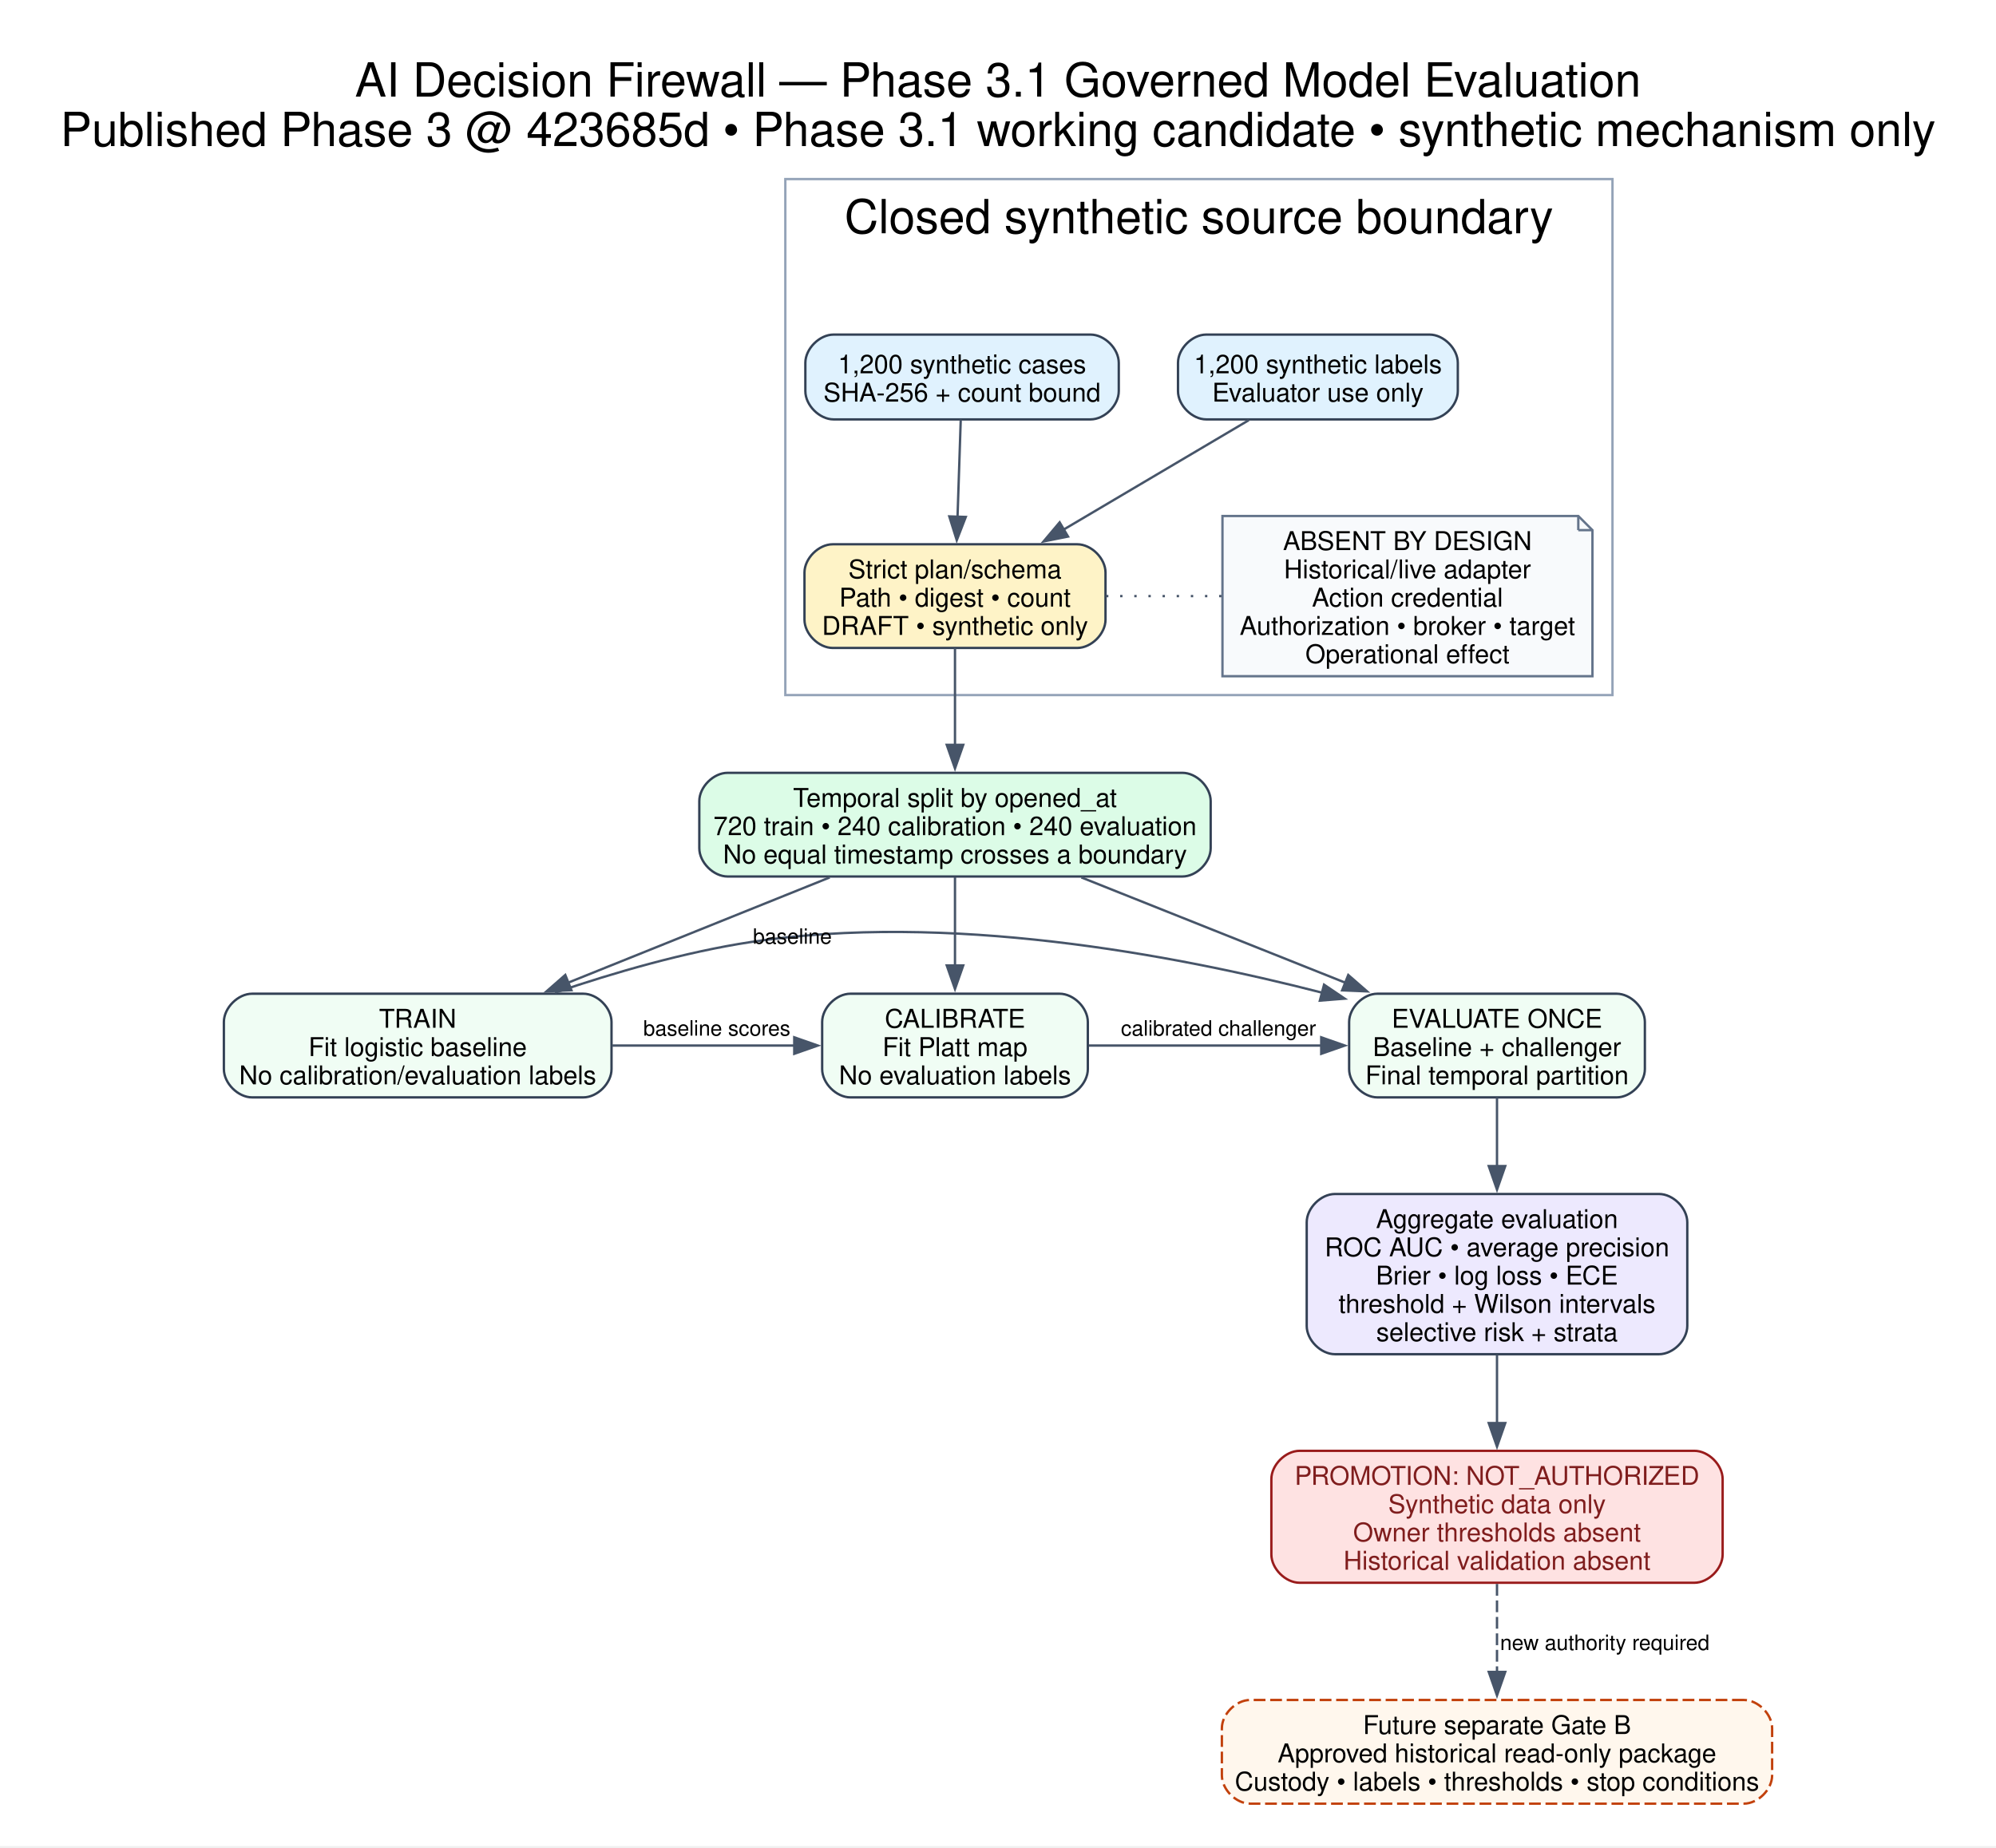
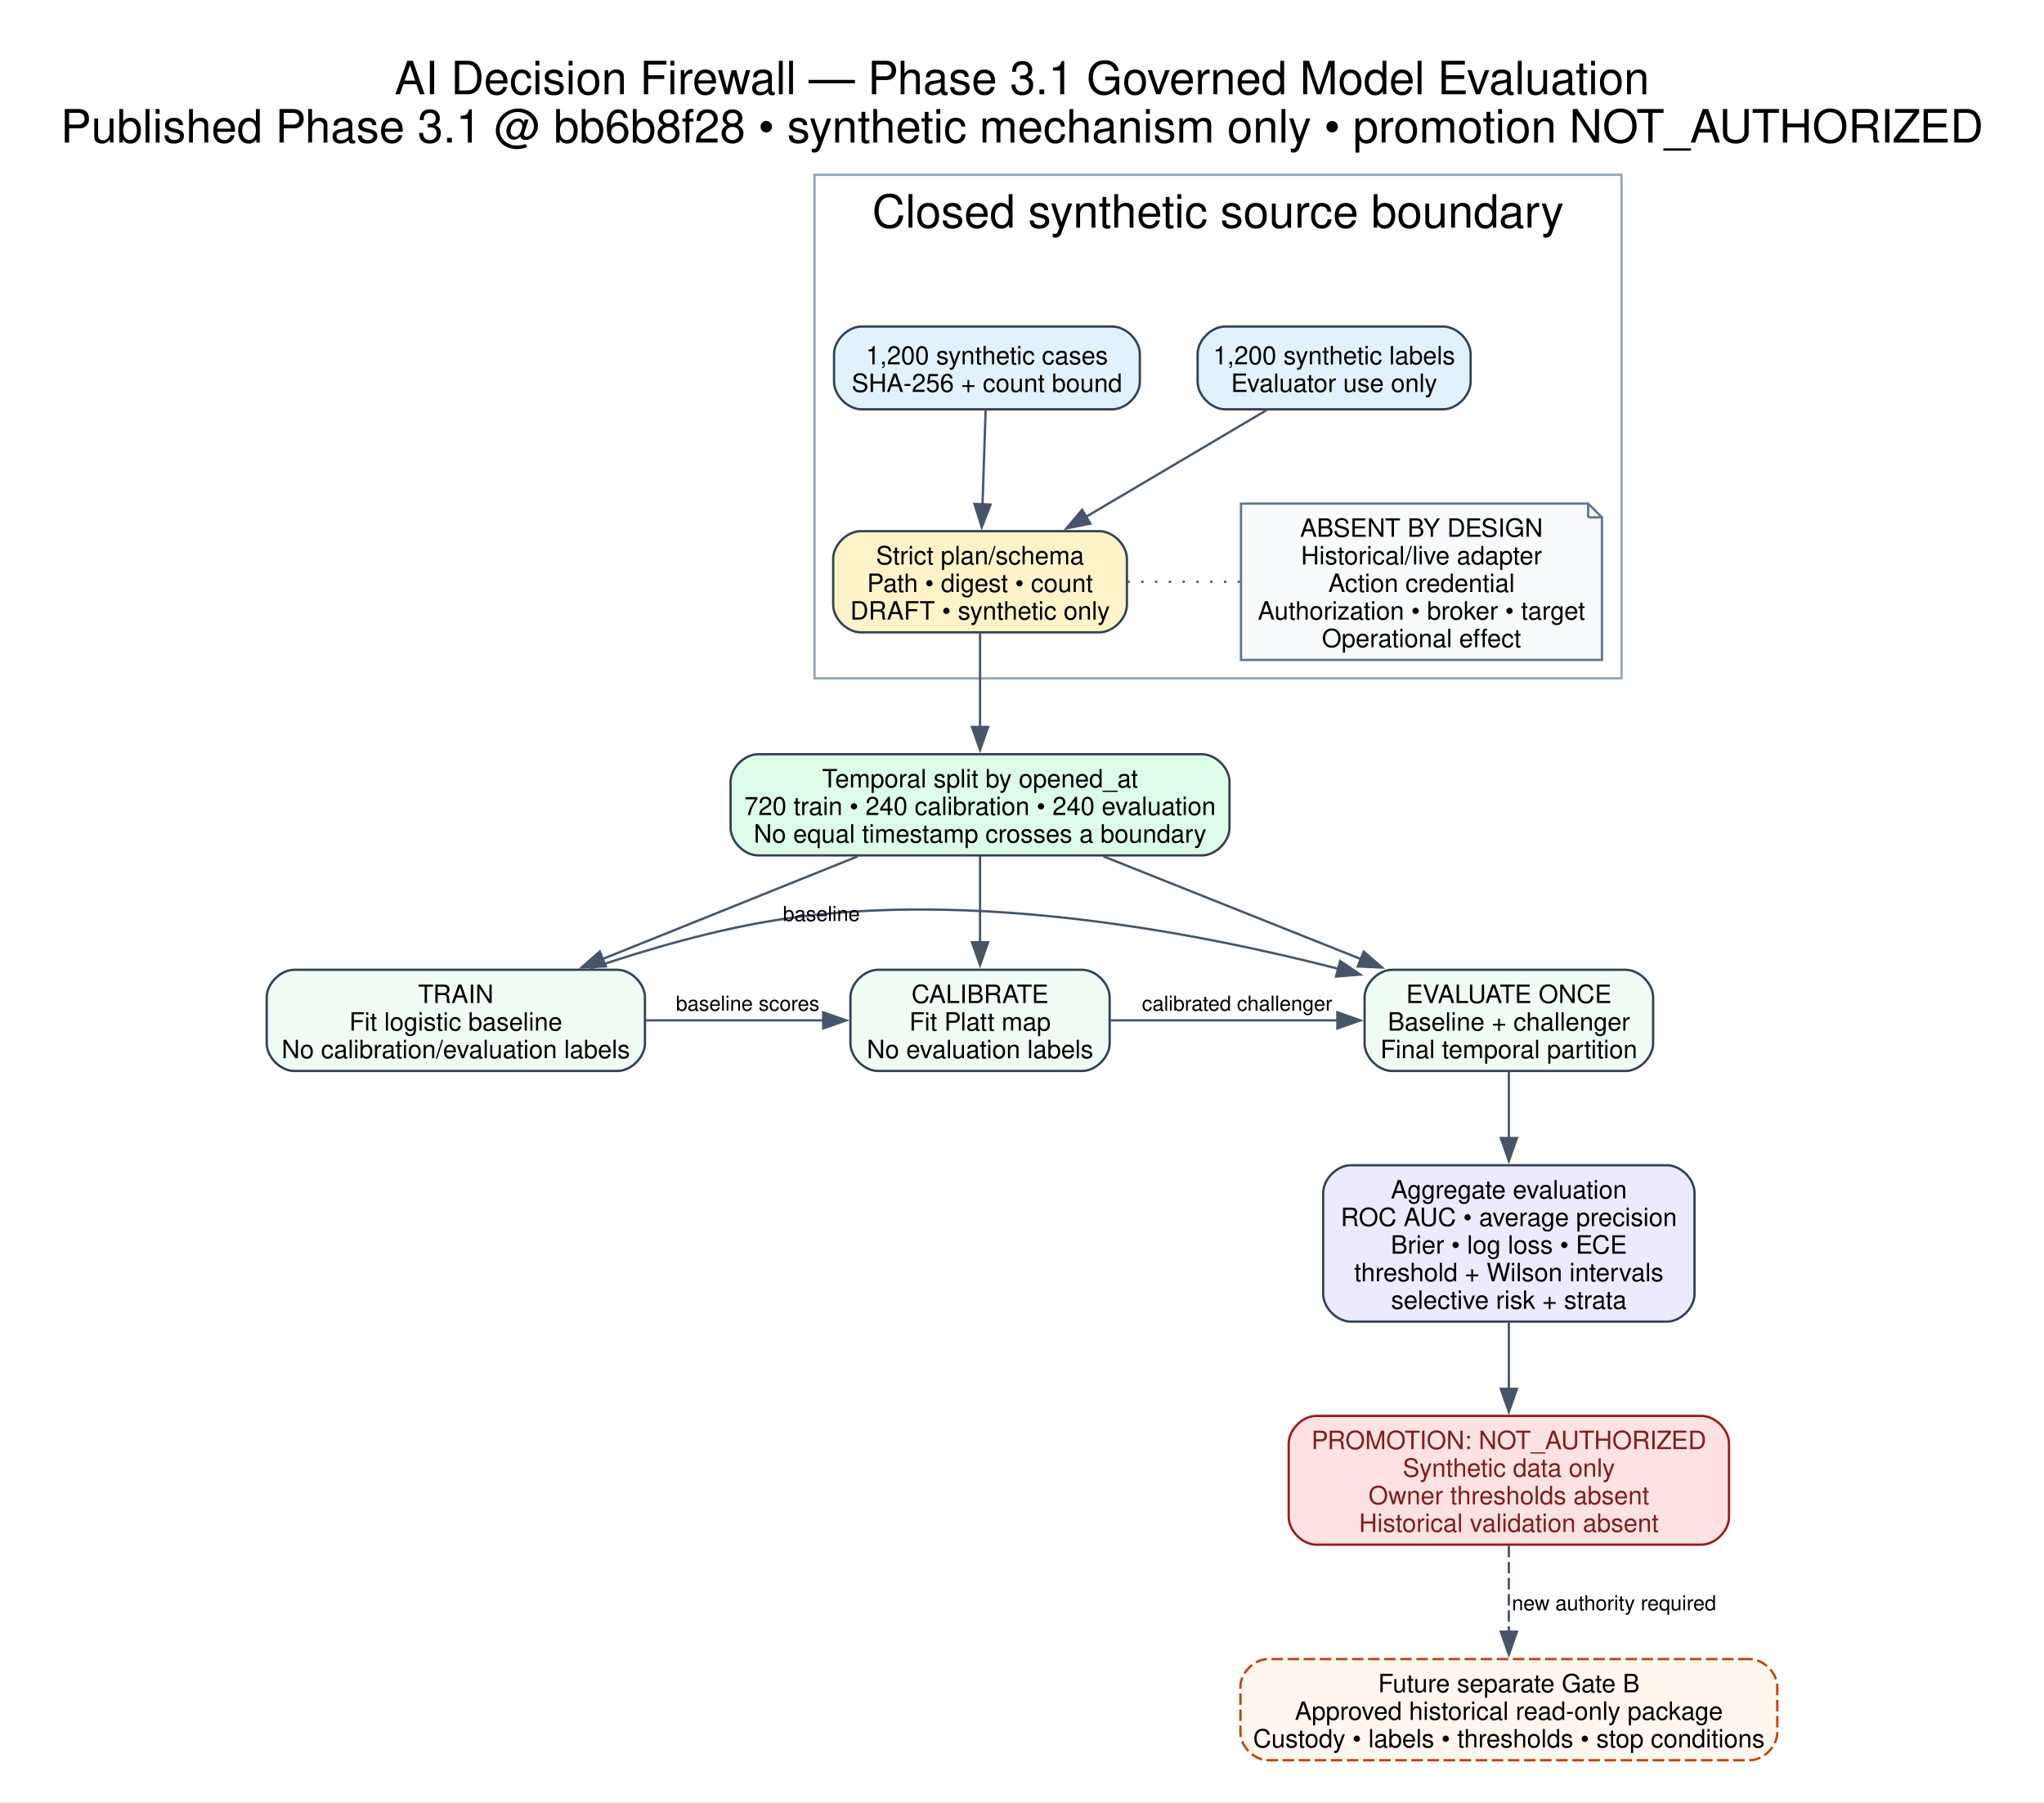
- <svg xmlns="http://www.w3.org/2000/svg" width="847pt" height="784pt" viewBox="0.00 0.00 847.00 784.00">
+ <svg xmlns="http://www.w3.org/2000/svg" width="889pt" height="784pt" viewBox="0.00 0.00 889.00 784.00">
  <g id="graph0" class="graph" transform="scale(1 1) rotate(0) translate(18 765.5)">
-     <polygon fill="white" stroke="none" points="-18,18 -18,-765.5 829,-765.5 829,18 -18,18" />
-     <text xml:space="preserve" text-anchor="middle" x="405.5" y="-724.5" font-family="Helvetica,sans-Serif" font-size="20.00">AI Decision Firewall — Phase 3.1 Governed Model Evaluation</text>
-     <text xml:space="preserve" text-anchor="middle" x="405.5" y="-703.5" font-family="Helvetica,sans-Serif" font-size="20.00">Published Phase 3 @ 423685d • Phase 3.1 working candidate • synthetic mechanism only</text>
+     <polygon fill="white" stroke="none" points="-18,18 -18,-765.5 871,-765.5 871,18 -18,18" />
+     <text xml:space="preserve" text-anchor="middle" x="426.5" y="-724.5" font-family="Helvetica,sans-Serif" font-size="20.00">AI Decision Firewall — Phase 3.1 Governed Model Evaluation</text>
+     <text xml:space="preserve" text-anchor="middle" x="426.5" y="-703.5" font-family="Helvetica,sans-Serif" font-size="20.00">Published Phase 3.1 @ bb6b8f28 • synthetic mechanism only • promotion NOT_AUTHORIZED</text>
    <g id="clust1" class="cluster">
-       <polygon fill="white" stroke="#94a3b8" points="315.25,-470.5 315.25,-689.5 666.25,-689.5 666.25,-470.5 315.25,-470.5" />
-       <text xml:space="preserve" text-anchor="middle" x="490.75" y="-666.5" font-family="Helvetica,sans-Serif" font-size="20.00">Closed synthetic source boundary</text>
+       <polygon fill="white" stroke="#94a3b8" points="336.25,-470.5 336.25,-689.5 687.25,-689.5 687.25,-470.5 336.25,-470.5" />
+       <text xml:space="preserve" text-anchor="middle" x="511.75" y="-666.5" font-family="Helvetica,sans-Serif" font-size="20.00">Closed synthetic source boundary</text>
    </g>
    <g id="node1" class="node">
-       <path fill="#e0f2fe" stroke="#334155" d="M444.75,-623.5C444.75,-623.5 335.75,-623.5 335.75,-623.5 329.75,-623.5 323.75,-617.5 323.75,-611.5 323.75,-611.5 323.75,-599.5 323.75,-599.5 323.75,-593.5 329.75,-587.5 335.75,-587.5 335.75,-587.5 444.75,-587.5 444.75,-587.5 450.75,-587.5 456.75,-593.5 456.75,-599.5 456.75,-599.5 456.75,-611.5 456.75,-611.5 456.75,-617.5 450.75,-623.5 444.75,-623.5" />
-       <text xml:space="preserve" text-anchor="middle" x="390.25" y="-607.05" font-family="Helvetica,sans-Serif" font-size="11.00">1,200 synthetic cases</text>
-       <text xml:space="preserve" text-anchor="middle" x="390.25" y="-595.05" font-family="Helvetica,sans-Serif" font-size="11.00">SHA-256 + count bound</text>
+       <path fill="#e0f2fe" stroke="#334155" d="M465.75,-623.5C465.75,-623.5 356.75,-623.5 356.75,-623.5 350.75,-623.5 344.75,-617.5 344.75,-611.5 344.75,-611.5 344.75,-599.5 344.75,-599.5 344.75,-593.5 350.75,-587.5 356.75,-587.5 356.75,-587.5 465.75,-587.5 465.75,-587.5 471.75,-587.5 477.75,-593.5 477.75,-599.5 477.75,-599.5 477.75,-611.5 477.75,-611.5 477.75,-617.5 471.75,-623.5 465.75,-623.5" />
+       <text xml:space="preserve" text-anchor="middle" x="411.25" y="-607.05" font-family="Helvetica,sans-Serif" font-size="11.00">1,200 synthetic cases</text>
+       <text xml:space="preserve" text-anchor="middle" x="411.25" y="-595.05" font-family="Helvetica,sans-Serif" font-size="11.00">SHA-256 + count bound</text>
    </g>
    <g id="node3" class="node">
-       <path fill="#fef3c7" stroke="#334155" d="M439.12,-534.5C439.12,-534.5 335.38,-534.5 335.38,-534.5 329.38,-534.5 323.38,-528.5 323.38,-522.5 323.38,-522.5 323.38,-502.5 323.38,-502.5 323.38,-496.5 329.38,-490.5 335.38,-490.5 335.38,-490.5 439.12,-490.5 439.12,-490.5 445.12,-490.5 451.12,-496.5 451.12,-502.5 451.12,-502.5 451.12,-522.5 451.12,-522.5 451.12,-528.5 445.12,-534.5 439.12,-534.5" />
-       <text xml:space="preserve" text-anchor="middle" x="387.25" y="-520.05" font-family="Helvetica,sans-Serif" font-size="11.00">Strict plan/schema</text>
-       <text xml:space="preserve" text-anchor="middle" x="387.25" y="-508.05" font-family="Helvetica,sans-Serif" font-size="11.00">Path • digest • count</text>
-       <text xml:space="preserve" text-anchor="middle" x="387.25" y="-496.05" font-family="Helvetica,sans-Serif" font-size="11.00">DRAFT • synthetic only</text>
+       <path fill="#fef3c7" stroke="#334155" d="M460.12,-534.5C460.12,-534.5 356.38,-534.5 356.38,-534.5 350.38,-534.5 344.38,-528.5 344.38,-522.5 344.38,-522.5 344.38,-502.5 344.38,-502.5 344.38,-496.5 350.38,-490.5 356.38,-490.5 356.38,-490.5 460.12,-490.5 460.12,-490.5 466.12,-490.5 472.12,-496.5 472.12,-502.5 472.12,-502.5 472.12,-522.5 472.12,-522.5 472.12,-528.5 466.12,-534.5 460.12,-534.5" />
+       <text xml:space="preserve" text-anchor="middle" x="408.25" y="-520.05" font-family="Helvetica,sans-Serif" font-size="11.00">Strict plan/schema</text>
+       <text xml:space="preserve" text-anchor="middle" x="408.25" y="-508.05" font-family="Helvetica,sans-Serif" font-size="11.00">Path • digest • count</text>
+       <text xml:space="preserve" text-anchor="middle" x="408.25" y="-496.05" font-family="Helvetica,sans-Serif" font-size="11.00">DRAFT • synthetic only</text>
    </g>
    <g id="edge1" class="edge">
-       <path fill="none" stroke="#475569" d="M389.69,-587.38C389.3,-575.72 388.78,-559.91 388.32,-545.91" />
-       <polygon fill="#475569" stroke="#475569" points="391.83,-546.1 388,-536.22 384.83,-546.33 391.83,-546.1" />
+       <path fill="none" stroke="#475569" d="M410.69,-587.38C410.3,-575.72 409.78,-559.91 409.32,-545.91" />
+       <polygon fill="#475569" stroke="#475569" points="412.83,-546.1 409,-536.22 405.83,-546.33 412.83,-546.1" />
    </g>
    <g id="node2" class="node">
-       <path fill="#e0f2fe" stroke="#334155" d="M588.62,-623.5C588.62,-623.5 493.88,-623.5 493.88,-623.5 487.88,-623.5 481.88,-617.5 481.88,-611.5 481.88,-611.5 481.88,-599.5 481.88,-599.5 481.88,-593.5 487.88,-587.5 493.88,-587.5 493.88,-587.5 588.62,-587.5 588.62,-587.5 594.62,-587.5 600.62,-593.5 600.62,-599.5 600.62,-599.5 600.62,-611.5 600.62,-611.5 600.62,-617.5 594.62,-623.5 588.62,-623.5" />
-       <text xml:space="preserve" text-anchor="middle" x="541.25" y="-607.05" font-family="Helvetica,sans-Serif" font-size="11.00">1,200 synthetic labels</text>
-       <text xml:space="preserve" text-anchor="middle" x="541.25" y="-595.05" font-family="Helvetica,sans-Serif" font-size="11.00">Evaluator use only</text>
+       <path fill="#e0f2fe" stroke="#334155" d="M609.62,-623.5C609.62,-623.5 514.88,-623.5 514.88,-623.5 508.88,-623.5 502.88,-617.5 502.88,-611.5 502.88,-611.5 502.88,-599.5 502.88,-599.5 502.88,-593.5 508.88,-587.5 514.88,-587.5 514.88,-587.5 609.62,-587.5 609.62,-587.5 615.62,-587.5 621.62,-593.5 621.62,-599.5 621.62,-599.5 621.62,-611.5 621.62,-611.5 621.62,-617.5 615.62,-623.5 609.62,-623.5" />
+       <text xml:space="preserve" text-anchor="middle" x="562.25" y="-607.05" font-family="Helvetica,sans-Serif" font-size="11.00">1,200 synthetic labels</text>
+       <text xml:space="preserve" text-anchor="middle" x="562.25" y="-595.05" font-family="Helvetica,sans-Serif" font-size="11.00">Evaluator use only</text>
    </g>
    <g id="edge2" class="edge">
-       <path fill="none" stroke="#475569" d="M511.92,-587.17C489.73,-574.06 458.84,-555.8 433.36,-540.74" />
-       <polygon fill="#475569" stroke="#475569" points="435.22,-537.78 424.83,-535.71 431.66,-543.81 435.22,-537.78" />
+       <path fill="none" stroke="#475569" d="M532.92,-587.17C510.73,-574.06 479.84,-555.8 454.36,-540.74" />
+       <polygon fill="#475569" stroke="#475569" points="456.22,-537.78 445.83,-535.71 452.66,-543.81 456.22,-537.78" />
    </g>
    <g id="node5" class="node">
-       <path fill="#dcfce7" stroke="#334155" d="M483.75,-437.5C483.75,-437.5 290.75,-437.5 290.75,-437.5 284.75,-437.5 278.75,-431.5 278.75,-425.5 278.75,-425.5 278.75,-405.5 278.75,-405.5 278.75,-399.5 284.75,-393.5 290.75,-393.5 290.75,-393.5 483.75,-393.5 483.75,-393.5 489.75,-393.5 495.75,-399.5 495.75,-405.5 495.75,-405.5 495.75,-425.5 495.75,-425.5 495.75,-431.5 489.75,-437.5 483.75,-437.5" />
-       <text xml:space="preserve" text-anchor="middle" x="387.25" y="-423.05" font-family="Helvetica,sans-Serif" font-size="11.00">Temporal split by opened_at</text>
-       <text xml:space="preserve" text-anchor="middle" x="387.25" y="-411.05" font-family="Helvetica,sans-Serif" font-size="11.00">720 train • 240 calibration • 240 evaluation</text>
-       <text xml:space="preserve" text-anchor="middle" x="387.25" y="-399.05" font-family="Helvetica,sans-Serif" font-size="11.00">No equal timestamp crosses a boundary</text>
+       <path fill="#dcfce7" stroke="#334155" d="M504.75,-437.5C504.75,-437.5 311.75,-437.5 311.75,-437.5 305.75,-437.5 299.75,-431.5 299.75,-425.5 299.75,-425.5 299.75,-405.5 299.75,-405.5 299.75,-399.5 305.75,-393.5 311.75,-393.5 311.75,-393.5 504.75,-393.5 504.75,-393.5 510.75,-393.5 516.75,-399.5 516.75,-405.5 516.75,-405.5 516.75,-425.5 516.75,-425.5 516.75,-431.5 510.75,-437.5 504.75,-437.5" />
+       <text xml:space="preserve" text-anchor="middle" x="408.25" y="-423.05" font-family="Helvetica,sans-Serif" font-size="11.00">Temporal split by opened_at</text>
+       <text xml:space="preserve" text-anchor="middle" x="408.25" y="-411.05" font-family="Helvetica,sans-Serif" font-size="11.00">720 train • 240 calibration • 240 evaluation</text>
+       <text xml:space="preserve" text-anchor="middle" x="408.25" y="-399.05" font-family="Helvetica,sans-Serif" font-size="11.00">No equal timestamp crosses a boundary</text>
    </g>
    <g id="edge4" class="edge">
-       <path fill="none" stroke="#475569" d="M387.25,-490.42C387.25,-478.32 387.25,-462.88 387.25,-449.25" />
-       <polygon fill="#475569" stroke="#475569" points="390.75,-449.37 387.25,-439.37 383.75,-449.37 390.75,-449.37" />
+       <path fill="none" stroke="#475569" d="M408.25,-490.42C408.25,-478.32 408.25,-462.88 408.25,-449.25" />
+       <polygon fill="#475569" stroke="#475569" points="411.75,-449.37 408.25,-439.37 404.75,-449.37 411.75,-449.37" />
    </g>
    <g id="node4" class="node">
-       <polygon fill="#f8fafc" stroke="#64748b" points="651.75,-546.5 500.75,-546.5 500.75,-478.5 657.75,-478.5 657.75,-540.5 651.75,-546.5" />
-       <polyline fill="none" stroke="#64748b" points="651.75,-546.5 651.75,-540.5" />
-       <polyline fill="none" stroke="#64748b" points="657.75,-540.5 651.75,-540.5" />
-       <text xml:space="preserve" text-anchor="middle" x="579.25" y="-532.05" font-family="Helvetica,sans-Serif" font-size="11.00">ABSENT BY DESIGN</text>
-       <text xml:space="preserve" text-anchor="middle" x="579.25" y="-520.05" font-family="Helvetica,sans-Serif" font-size="11.00">Historical/live adapter</text>
-       <text xml:space="preserve" text-anchor="middle" x="579.25" y="-508.05" font-family="Helvetica,sans-Serif" font-size="11.00">Action credential</text>
-       <text xml:space="preserve" text-anchor="middle" x="579.25" y="-496.05" font-family="Helvetica,sans-Serif" font-size="11.00">Authorization • broker • target</text>
-       <text xml:space="preserve" text-anchor="middle" x="579.25" y="-484.05" font-family="Helvetica,sans-Serif" font-size="11.00">Operational effect</text>
+       <polygon fill="#f8fafc" stroke="#64748b" points="672.75,-546.5 521.75,-546.5 521.75,-478.5 678.75,-478.5 678.75,-540.5 672.75,-546.5" />
+       <polyline fill="none" stroke="#64748b" points="672.75,-546.5 672.75,-540.5" />
+       <polyline fill="none" stroke="#64748b" points="678.75,-540.5 672.75,-540.5" />
+       <text xml:space="preserve" text-anchor="middle" x="600.25" y="-532.05" font-family="Helvetica,sans-Serif" font-size="11.00">ABSENT BY DESIGN</text>
+       <text xml:space="preserve" text-anchor="middle" x="600.25" y="-520.05" font-family="Helvetica,sans-Serif" font-size="11.00">Historical/live adapter</text>
+       <text xml:space="preserve" text-anchor="middle" x="600.25" y="-508.05" font-family="Helvetica,sans-Serif" font-size="11.00">Action credential</text>
+       <text xml:space="preserve" text-anchor="middle" x="600.25" y="-496.05" font-family="Helvetica,sans-Serif" font-size="11.00">Authorization • broker • target</text>
+       <text xml:space="preserve" text-anchor="middle" x="600.25" y="-484.05" font-family="Helvetica,sans-Serif" font-size="11.00">Operational effect</text>
    </g>
    <g id="edge3" class="edge">
-       <path fill="none" stroke="#475569" stroke-dasharray="1,5" d="M500.33,-512.5C484.01,-512.5 467.69,-512.5 451.38,-512.5" />
+       <path fill="none" stroke="#475569" stroke-dasharray="1,5" d="M521.33,-512.5C505.01,-512.5 488.69,-512.5 472.38,-512.5" />
    </g>
    <g id="node6" class="node">
-       <path fill="#f0fdf4" stroke="#334155" d="M229.5,-343.75C229.5,-343.75 89,-343.75 89,-343.75 83,-343.75 77,-337.75 77,-331.75 77,-331.75 77,-311.75 77,-311.75 77,-305.75 83,-299.75 89,-299.75 89,-299.75 229.5,-299.75 229.5,-299.75 235.5,-299.75 241.5,-305.75 241.5,-311.75 241.5,-311.75 241.5,-331.75 241.5,-331.75 241.5,-337.75 235.5,-343.75 229.5,-343.75" />
-       <text xml:space="preserve" text-anchor="middle" x="159.25" y="-329.3" font-family="Helvetica,sans-Serif" font-size="11.00">TRAIN</text>
-       <text xml:space="preserve" text-anchor="middle" x="159.25" y="-317.3" font-family="Helvetica,sans-Serif" font-size="11.00">Fit logistic baseline</text>
-       <text xml:space="preserve" text-anchor="middle" x="159.25" y="-305.3" font-family="Helvetica,sans-Serif" font-size="11.00">No calibration/evaluation labels</text>
+       <path fill="#f0fdf4" stroke="#334155" d="M250.5,-343.75C250.5,-343.75 110,-343.75 110,-343.75 104,-343.75 98,-337.75 98,-331.75 98,-331.75 98,-311.75 98,-311.75 98,-305.75 104,-299.75 110,-299.75 110,-299.75 250.5,-299.75 250.5,-299.75 256.5,-299.75 262.5,-305.75 262.5,-311.75 262.5,-311.75 262.5,-331.75 262.5,-331.75 262.5,-337.75 256.5,-343.75 250.5,-343.75" />
+       <text xml:space="preserve" text-anchor="middle" x="180.25" y="-329.3" font-family="Helvetica,sans-Serif" font-size="11.00">TRAIN</text>
+       <text xml:space="preserve" text-anchor="middle" x="180.25" y="-317.3" font-family="Helvetica,sans-Serif" font-size="11.00">Fit logistic baseline</text>
+       <text xml:space="preserve" text-anchor="middle" x="180.25" y="-305.3" font-family="Helvetica,sans-Serif" font-size="11.00">No calibration/evaluation labels</text>
    </g>
    <g id="edge5" class="edge">
-       <path fill="none" stroke="#475569" d="M334.08,-393.1C300.93,-379.76 258.07,-362.52 223.09,-348.44" />
-       <polygon fill="#475569" stroke="#475569" points="224.49,-345.23 213.91,-344.74 221.88,-351.72 224.49,-345.23" />
+       <path fill="none" stroke="#475569" d="M355.08,-393.1C321.93,-379.76 279.07,-362.52 244.09,-348.44" />
+       <polygon fill="#475569" stroke="#475569" points="245.49,-345.23 234.91,-344.74 242.88,-351.72 245.49,-345.23" />
    </g>
    <g id="node7" class="node">
-       <path fill="#f0fdf4" stroke="#334155" d="M431.62,-343.75C431.62,-343.75 342.88,-343.75 342.88,-343.75 336.88,-343.75 330.88,-337.75 330.88,-331.75 330.88,-331.75 330.88,-311.75 330.88,-311.75 330.88,-305.75 336.88,-299.75 342.88,-299.75 342.88,-299.75 431.62,-299.75 431.62,-299.75 437.62,-299.75 443.62,-305.75 443.62,-311.75 443.62,-311.75 443.62,-331.75 443.62,-331.75 443.62,-337.75 437.62,-343.75 431.62,-343.75" />
-       <text xml:space="preserve" text-anchor="middle" x="387.25" y="-329.3" font-family="Helvetica,sans-Serif" font-size="11.00">CALIBRATE</text>
-       <text xml:space="preserve" text-anchor="middle" x="387.25" y="-317.3" font-family="Helvetica,sans-Serif" font-size="11.00">Fit Platt map</text>
-       <text xml:space="preserve" text-anchor="middle" x="387.25" y="-305.3" font-family="Helvetica,sans-Serif" font-size="11.00">No evaluation labels</text>
+       <path fill="#f0fdf4" stroke="#334155" d="M452.62,-343.75C452.62,-343.75 363.88,-343.75 363.88,-343.75 357.88,-343.75 351.88,-337.75 351.88,-331.75 351.88,-331.75 351.88,-311.75 351.88,-311.75 351.88,-305.75 357.88,-299.75 363.88,-299.75 363.88,-299.75 452.62,-299.75 452.62,-299.75 458.62,-299.75 464.62,-305.75 464.62,-311.75 464.62,-311.75 464.62,-331.75 464.62,-331.75 464.62,-337.75 458.62,-343.75 452.62,-343.75" />
+       <text xml:space="preserve" text-anchor="middle" x="408.25" y="-329.3" font-family="Helvetica,sans-Serif" font-size="11.00">CALIBRATE</text>
+       <text xml:space="preserve" text-anchor="middle" x="408.25" y="-317.3" font-family="Helvetica,sans-Serif" font-size="11.00">Fit Platt map</text>
+       <text xml:space="preserve" text-anchor="middle" x="408.25" y="-305.3" font-family="Helvetica,sans-Serif" font-size="11.00">No evaluation labels</text>
    </g>
    <g id="edge6" class="edge">
-       <path fill="none" stroke="#475569" d="M387.25,-393.22C387.25,-382.07 387.25,-368.16 387.25,-355.66" />
-       <polygon fill="#475569" stroke="#475569" points="390.75,-355.75 387.25,-345.75 383.75,-355.75 390.75,-355.75" />
+       <path fill="none" stroke="#475569" d="M408.25,-393.22C408.25,-382.07 408.25,-368.16 408.25,-355.66" />
+       <polygon fill="#475569" stroke="#475569" points="411.75,-355.75 408.25,-345.75 404.75,-355.75 411.75,-355.75" />
    </g>
    <g id="node8" class="node">
-       <path fill="#f0fdf4" stroke="#334155" d="M668,-343.75C668,-343.75 566.5,-343.75 566.5,-343.75 560.5,-343.75 554.5,-337.75 554.5,-331.75 554.5,-331.75 554.5,-311.75 554.5,-311.75 554.5,-305.75 560.5,-299.75 566.5,-299.75 566.5,-299.75 668,-299.75 668,-299.75 674,-299.75 680,-305.75 680,-311.75 680,-311.75 680,-331.75 680,-331.75 680,-337.75 674,-343.75 668,-343.75" />
-       <text xml:space="preserve" text-anchor="middle" x="617.25" y="-329.3" font-family="Helvetica,sans-Serif" font-size="11.00">EVALUATE ONCE</text>
-       <text xml:space="preserve" text-anchor="middle" x="617.25" y="-317.3" font-family="Helvetica,sans-Serif" font-size="11.00">Baseline + challenger</text>
-       <text xml:space="preserve" text-anchor="middle" x="617.25" y="-305.3" font-family="Helvetica,sans-Serif" font-size="11.00">Final temporal partition</text>
+       <path fill="#f0fdf4" stroke="#334155" d="M689,-343.75C689,-343.75 587.5,-343.75 587.5,-343.75 581.5,-343.75 575.5,-337.75 575.5,-331.75 575.5,-331.75 575.5,-311.75 575.5,-311.75 575.5,-305.75 581.5,-299.75 587.5,-299.75 587.5,-299.75 689,-299.75 689,-299.75 695,-299.75 701,-305.75 701,-311.75 701,-311.75 701,-331.75 701,-331.75 701,-337.75 695,-343.75 689,-343.75" />
+       <text xml:space="preserve" text-anchor="middle" x="638.25" y="-329.3" font-family="Helvetica,sans-Serif" font-size="11.00">EVALUATE ONCE</text>
+       <text xml:space="preserve" text-anchor="middle" x="638.25" y="-317.3" font-family="Helvetica,sans-Serif" font-size="11.00">Baseline + challenger</text>
+       <text xml:space="preserve" text-anchor="middle" x="638.25" y="-305.3" font-family="Helvetica,sans-Serif" font-size="11.00">Final temporal partition</text>
    </g>
    <g id="edge7" class="edge">
-       <path fill="none" stroke="#475569" d="M440.88,-393.1C474.33,-379.76 517.56,-362.52 552.85,-348.44" />
-       <polygon fill="#475569" stroke="#475569" points="554.13,-351.7 562.12,-344.74 551.54,-345.19 554.13,-351.7" />
+       <path fill="none" stroke="#475569" d="M461.88,-393.1C495.33,-379.76 538.56,-362.52 573.85,-348.44" />
+       <polygon fill="#475569" stroke="#475569" points="575.13,-351.7 583.12,-344.74 572.54,-345.19 575.13,-351.7" />
    </g>
    <g id="edge8" class="edge">
-       <path fill="none" stroke="#475569" d="M241.89,-321.75C267.3,-321.75 294.97,-321.75 319.28,-321.75" />
-       <polygon fill="#475569" stroke="#475569" points="319.04,-325.25 329.04,-321.75 319.04,-318.25 319.04,-325.25" />
-       <text xml:space="preserve" text-anchor="middle" x="286.19" y="-325.95" font-family="Helvetica,sans-Serif" font-size="9.00">baseline scores</text>
+       <path fill="none" stroke="#475569" d="M262.89,-321.75C288.3,-321.75 315.97,-321.75 340.28,-321.75" />
+       <polygon fill="#475569" stroke="#475569" points="340.04,-325.25 350.04,-321.75 340.04,-318.25 340.04,-325.25" />
+       <text xml:space="preserve" text-anchor="middle" x="307.19" y="-325.95" font-family="Helvetica,sans-Serif" font-size="9.00">baseline scores</text>
    </g>
    <g id="edge9" class="edge">
-       <path fill="none" stroke="#475569" d="M217.47,-344.18C242.64,-352.74 272.67,-361.44 300.62,-365.69 383.61,-378.29 479.06,-360.66 543.28,-344.13" />
-       <polygon fill="#475569" stroke="#475569" points="543.86,-347.59 552.64,-341.66 542.08,-340.82 543.86,-347.59" />
-       <text xml:space="preserve" text-anchor="middle" x="318.25" y="-364.95" font-family="Helvetica,sans-Serif" font-size="9.00">baseline</text>
+       <path fill="none" stroke="#475569" d="M238.47,-344.18C263.64,-352.74 293.67,-361.44 321.62,-365.69 404.61,-378.29 500.06,-360.66 564.28,-344.13" />
+       <polygon fill="#475569" stroke="#475569" points="564.86,-347.59 573.64,-341.66 563.08,-340.82 564.86,-347.59" />
+       <text xml:space="preserve" text-anchor="middle" x="339.25" y="-364.95" font-family="Helvetica,sans-Serif" font-size="9.00">baseline</text>
    </g>
    <g id="edge10" class="edge">
-       <path fill="none" stroke="#475569" d="M444.1,-321.75C473.97,-321.75 510.94,-321.75 543.04,-321.75" />
-       <polygon fill="#475569" stroke="#475569" points="542.66,-325.25 552.66,-321.75 542.66,-318.25 542.66,-325.25" />
-       <text xml:space="preserve" text-anchor="middle" x="499.06" y="-325.95" font-family="Helvetica,sans-Serif" font-size="9.00">calibrated challenger</text>
+       <path fill="none" stroke="#475569" d="M465.1,-321.75C494.97,-321.75 531.94,-321.75 564.04,-321.75" />
+       <polygon fill="#475569" stroke="#475569" points="563.66,-325.25 573.66,-321.75 563.66,-318.25 563.66,-325.25" />
+       <text xml:space="preserve" text-anchor="middle" x="520.06" y="-325.95" font-family="Helvetica,sans-Serif" font-size="9.00">calibrated challenger</text>
    </g>
    <g id="node9" class="node">
-       <path fill="#ede9fe" stroke="#334155" d="M686,-258.75C686,-258.75 548.5,-258.75 548.5,-258.75 542.5,-258.75 536.5,-252.75 536.5,-246.75 536.5,-246.75 536.5,-202.75 536.5,-202.75 536.5,-196.75 542.5,-190.75 548.5,-190.75 548.5,-190.75 686,-190.75 686,-190.75 692,-190.75 698,-196.75 698,-202.75 698,-202.75 698,-246.75 698,-246.75 698,-252.75 692,-258.75 686,-258.75" />
-       <text xml:space="preserve" text-anchor="middle" x="617.25" y="-244.3" font-family="Helvetica,sans-Serif" font-size="11.00">Aggregate evaluation</text>
-       <text xml:space="preserve" text-anchor="middle" x="617.25" y="-232.3" font-family="Helvetica,sans-Serif" font-size="11.00">ROC AUC • average precision</text>
-       <text xml:space="preserve" text-anchor="middle" x="617.25" y="-220.3" font-family="Helvetica,sans-Serif" font-size="11.00">Brier • log loss • ECE</text>
-       <text xml:space="preserve" text-anchor="middle" x="617.25" y="-208.3" font-family="Helvetica,sans-Serif" font-size="11.00">threshold + Wilson intervals</text>
-       <text xml:space="preserve" text-anchor="middle" x="617.25" y="-196.3" font-family="Helvetica,sans-Serif" font-size="11.00">selective risk + strata</text>
+       <path fill="#ede9fe" stroke="#334155" d="M707,-258.75C707,-258.75 569.5,-258.75 569.5,-258.75 563.5,-258.75 557.5,-252.75 557.5,-246.75 557.5,-246.75 557.5,-202.75 557.5,-202.75 557.5,-196.75 563.5,-190.75 569.5,-190.75 569.5,-190.75 707,-190.75 707,-190.75 713,-190.75 719,-196.75 719,-202.75 719,-202.75 719,-246.75 719,-246.75 719,-252.75 713,-258.75 707,-258.75" />
+       <text xml:space="preserve" text-anchor="middle" x="638.25" y="-244.3" font-family="Helvetica,sans-Serif" font-size="11.00">Aggregate evaluation</text>
+       <text xml:space="preserve" text-anchor="middle" x="638.25" y="-232.3" font-family="Helvetica,sans-Serif" font-size="11.00">ROC AUC • average precision</text>
+       <text xml:space="preserve" text-anchor="middle" x="638.25" y="-220.3" font-family="Helvetica,sans-Serif" font-size="11.00">Brier • log loss • ECE</text>
+       <text xml:space="preserve" text-anchor="middle" x="638.25" y="-208.3" font-family="Helvetica,sans-Serif" font-size="11.00">threshold + Wilson intervals</text>
+       <text xml:space="preserve" text-anchor="middle" x="638.25" y="-196.3" font-family="Helvetica,sans-Serif" font-size="11.00">selective risk + strata</text>
    </g>
    <g id="edge11" class="edge">
-       <path fill="none" stroke="#475569" d="M617.25,-299.67C617.25,-291.01 617.25,-280.63 617.25,-270.43" />
-       <polygon fill="#475569" stroke="#475569" points="620.75,-270.6 617.25,-260.6 613.75,-270.6 620.75,-270.6" />
+       <path fill="none" stroke="#475569" d="M638.25,-299.67C638.25,-291.01 638.25,-280.63 638.25,-270.43" />
+       <polygon fill="#475569" stroke="#475569" points="641.75,-270.6 638.25,-260.6 634.75,-270.6 641.75,-270.6" />
    </g>
    <g id="node10" class="node">
-       <path fill="#fee2e2" stroke="#991b1b" d="M701,-149.75C701,-149.75 533.5,-149.75 533.5,-149.75 527.5,-149.75 521.5,-143.75 521.5,-137.75 521.5,-137.75 521.5,-105.75 521.5,-105.75 521.5,-99.75 527.5,-93.75 533.5,-93.75 533.5,-93.75 701,-93.75 701,-93.75 707,-93.75 713,-99.75 713,-105.75 713,-105.75 713,-137.75 713,-137.75 713,-143.75 707,-149.75 701,-149.75" />
-       <text xml:space="preserve" text-anchor="middle" x="617.25" y="-135.3" font-family="Helvetica,sans-Serif" font-size="11.00" fill="#7f1d1d">PROMOTION: NOT_AUTHORIZED</text>
-       <text xml:space="preserve" text-anchor="middle" x="617.25" y="-123.3" font-family="Helvetica,sans-Serif" font-size="11.00" fill="#7f1d1d">Synthetic data only</text>
-       <text xml:space="preserve" text-anchor="middle" x="617.25" y="-111.3" font-family="Helvetica,sans-Serif" font-size="11.00" fill="#7f1d1d">Owner thresholds absent</text>
-       <text xml:space="preserve" text-anchor="middle" x="617.25" y="-99.3" font-family="Helvetica,sans-Serif" font-size="11.00" fill="#7f1d1d">Historical validation absent</text>
+       <path fill="#fee2e2" stroke="#991b1b" d="M722,-149.75C722,-149.75 554.5,-149.75 554.5,-149.75 548.5,-149.75 542.5,-143.75 542.5,-137.75 542.5,-137.75 542.5,-105.75 542.5,-105.75 542.5,-99.75 548.5,-93.75 554.5,-93.75 554.5,-93.75 722,-93.75 722,-93.75 728,-93.75 734,-99.75 734,-105.75 734,-105.75 734,-137.75 734,-137.75 734,-143.75 728,-149.75 722,-149.75" />
+       <text xml:space="preserve" text-anchor="middle" x="638.25" y="-135.3" font-family="Helvetica,sans-Serif" font-size="11.00" fill="#7f1d1d">PROMOTION: NOT_AUTHORIZED</text>
+       <text xml:space="preserve" text-anchor="middle" x="638.25" y="-123.3" font-family="Helvetica,sans-Serif" font-size="11.00" fill="#7f1d1d">Synthetic data only</text>
+       <text xml:space="preserve" text-anchor="middle" x="638.25" y="-111.3" font-family="Helvetica,sans-Serif" font-size="11.00" fill="#7f1d1d">Owner thresholds absent</text>
+       <text xml:space="preserve" text-anchor="middle" x="638.25" y="-99.3" font-family="Helvetica,sans-Serif" font-size="11.00" fill="#7f1d1d">Historical validation absent</text>
    </g>
    <g id="edge12" class="edge">
-       <path fill="none" stroke="#475569" d="M617.25,-190.4C617.25,-181.09 617.25,-170.89 617.25,-161.3" />
-       <polygon fill="#475569" stroke="#475569" points="620.75,-161.52 617.25,-151.52 613.75,-161.52 620.75,-161.52" />
+       <path fill="none" stroke="#475569" d="M638.25,-190.4C638.25,-181.09 638.25,-170.89 638.25,-161.3" />
+       <polygon fill="#475569" stroke="#475569" points="641.75,-161.52 638.25,-151.52 634.75,-161.52 641.75,-161.52" />
    </g>
    <g id="node11" class="node">
-       <path fill="#fff7ed" stroke="#c2410c" stroke-dasharray="5,2" d="M722,-44C722,-44 512.5,-44 512.5,-44 506.5,-44 500.5,-38 500.5,-32 500.5,-32 500.5,-12 500.5,-12 500.5,-6 506.5,0 512.5,0 512.5,0 722,0 722,0 728,0 734,-6 734,-12 734,-12 734,-32 734,-32 734,-38 728,-44 722,-44" />
-       <text xml:space="preserve" text-anchor="middle" x="617.25" y="-29.55" font-family="Helvetica,sans-Serif" font-size="11.00">Future separate Gate B</text>
-       <text xml:space="preserve" text-anchor="middle" x="617.25" y="-17.55" font-family="Helvetica,sans-Serif" font-size="11.00">Approved historical read-only package</text>
-       <text xml:space="preserve" text-anchor="middle" x="617.25" y="-5.55" font-family="Helvetica,sans-Serif" font-size="11.00">Custody • labels • thresholds • stop conditions</text>
+       <path fill="#fff7ed" stroke="#c2410c" stroke-dasharray="5,2" d="M743,-44C743,-44 533.5,-44 533.5,-44 527.5,-44 521.5,-38 521.5,-32 521.5,-32 521.5,-12 521.5,-12 521.5,-6 527.5,0 533.5,0 533.5,0 743,0 743,0 749,0 755,-6 755,-12 755,-12 755,-32 755,-32 755,-38 749,-44 743,-44" />
+       <text xml:space="preserve" text-anchor="middle" x="638.25" y="-29.55" font-family="Helvetica,sans-Serif" font-size="11.00">Future separate Gate B</text>
+       <text xml:space="preserve" text-anchor="middle" x="638.25" y="-17.55" font-family="Helvetica,sans-Serif" font-size="11.00">Approved historical read-only package</text>
+       <text xml:space="preserve" text-anchor="middle" x="638.25" y="-5.55" font-family="Helvetica,sans-Serif" font-size="11.00">Custody • labels • thresholds • stop conditions</text>
    </g>
    <g id="edge13" class="edge">
-       <path fill="none" stroke="#475569" stroke-dasharray="5,2" d="M617.25,-93.26C617.25,-81.66 617.25,-68.05 617.25,-55.92" />
-       <polygon fill="#475569" stroke="#475569" points="620.75,-55.92 617.25,-45.92 613.75,-55.92 620.75,-55.92" />
-       <text xml:space="preserve" text-anchor="middle" x="663" y="-65.2" font-family="Helvetica,sans-Serif" font-size="9.00">new authority required</text>
+       <path fill="none" stroke="#475569" stroke-dasharray="5,2" d="M638.25,-93.26C638.25,-81.66 638.25,-68.05 638.25,-55.92" />
+       <polygon fill="#475569" stroke="#475569" points="641.75,-55.92 638.25,-45.92 634.75,-55.92 641.75,-55.92" />
+       <text xml:space="preserve" text-anchor="middle" x="684" y="-65.2" font-family="Helvetica,sans-Serif" font-size="9.00">new authority required</text>
    </g>
  </g>
</svg>
